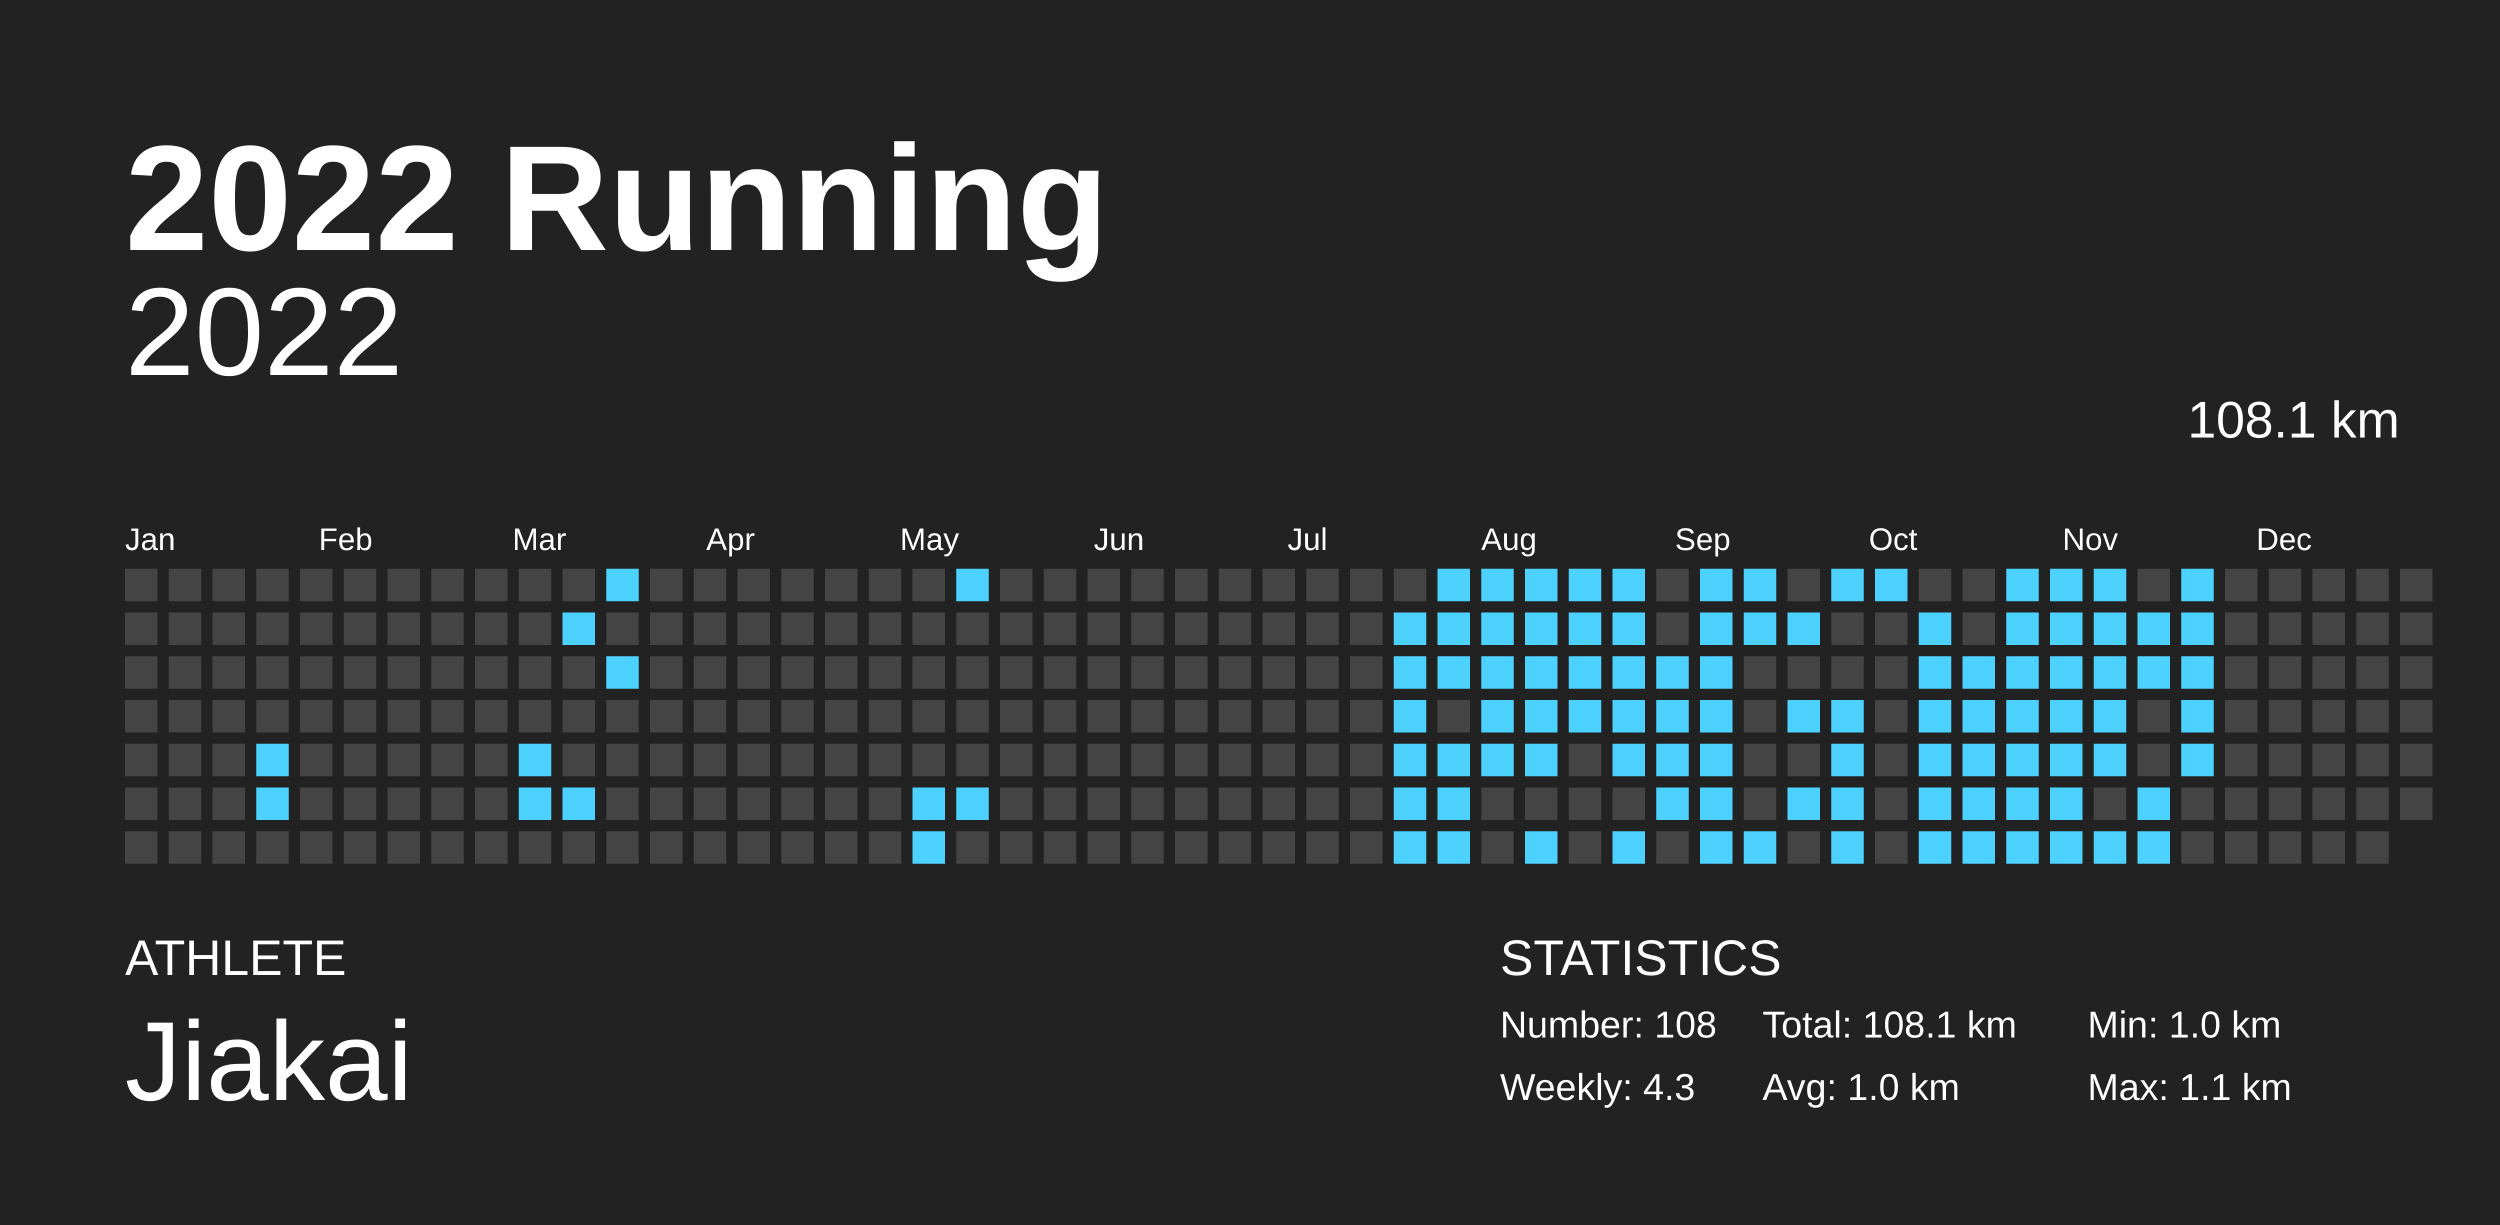
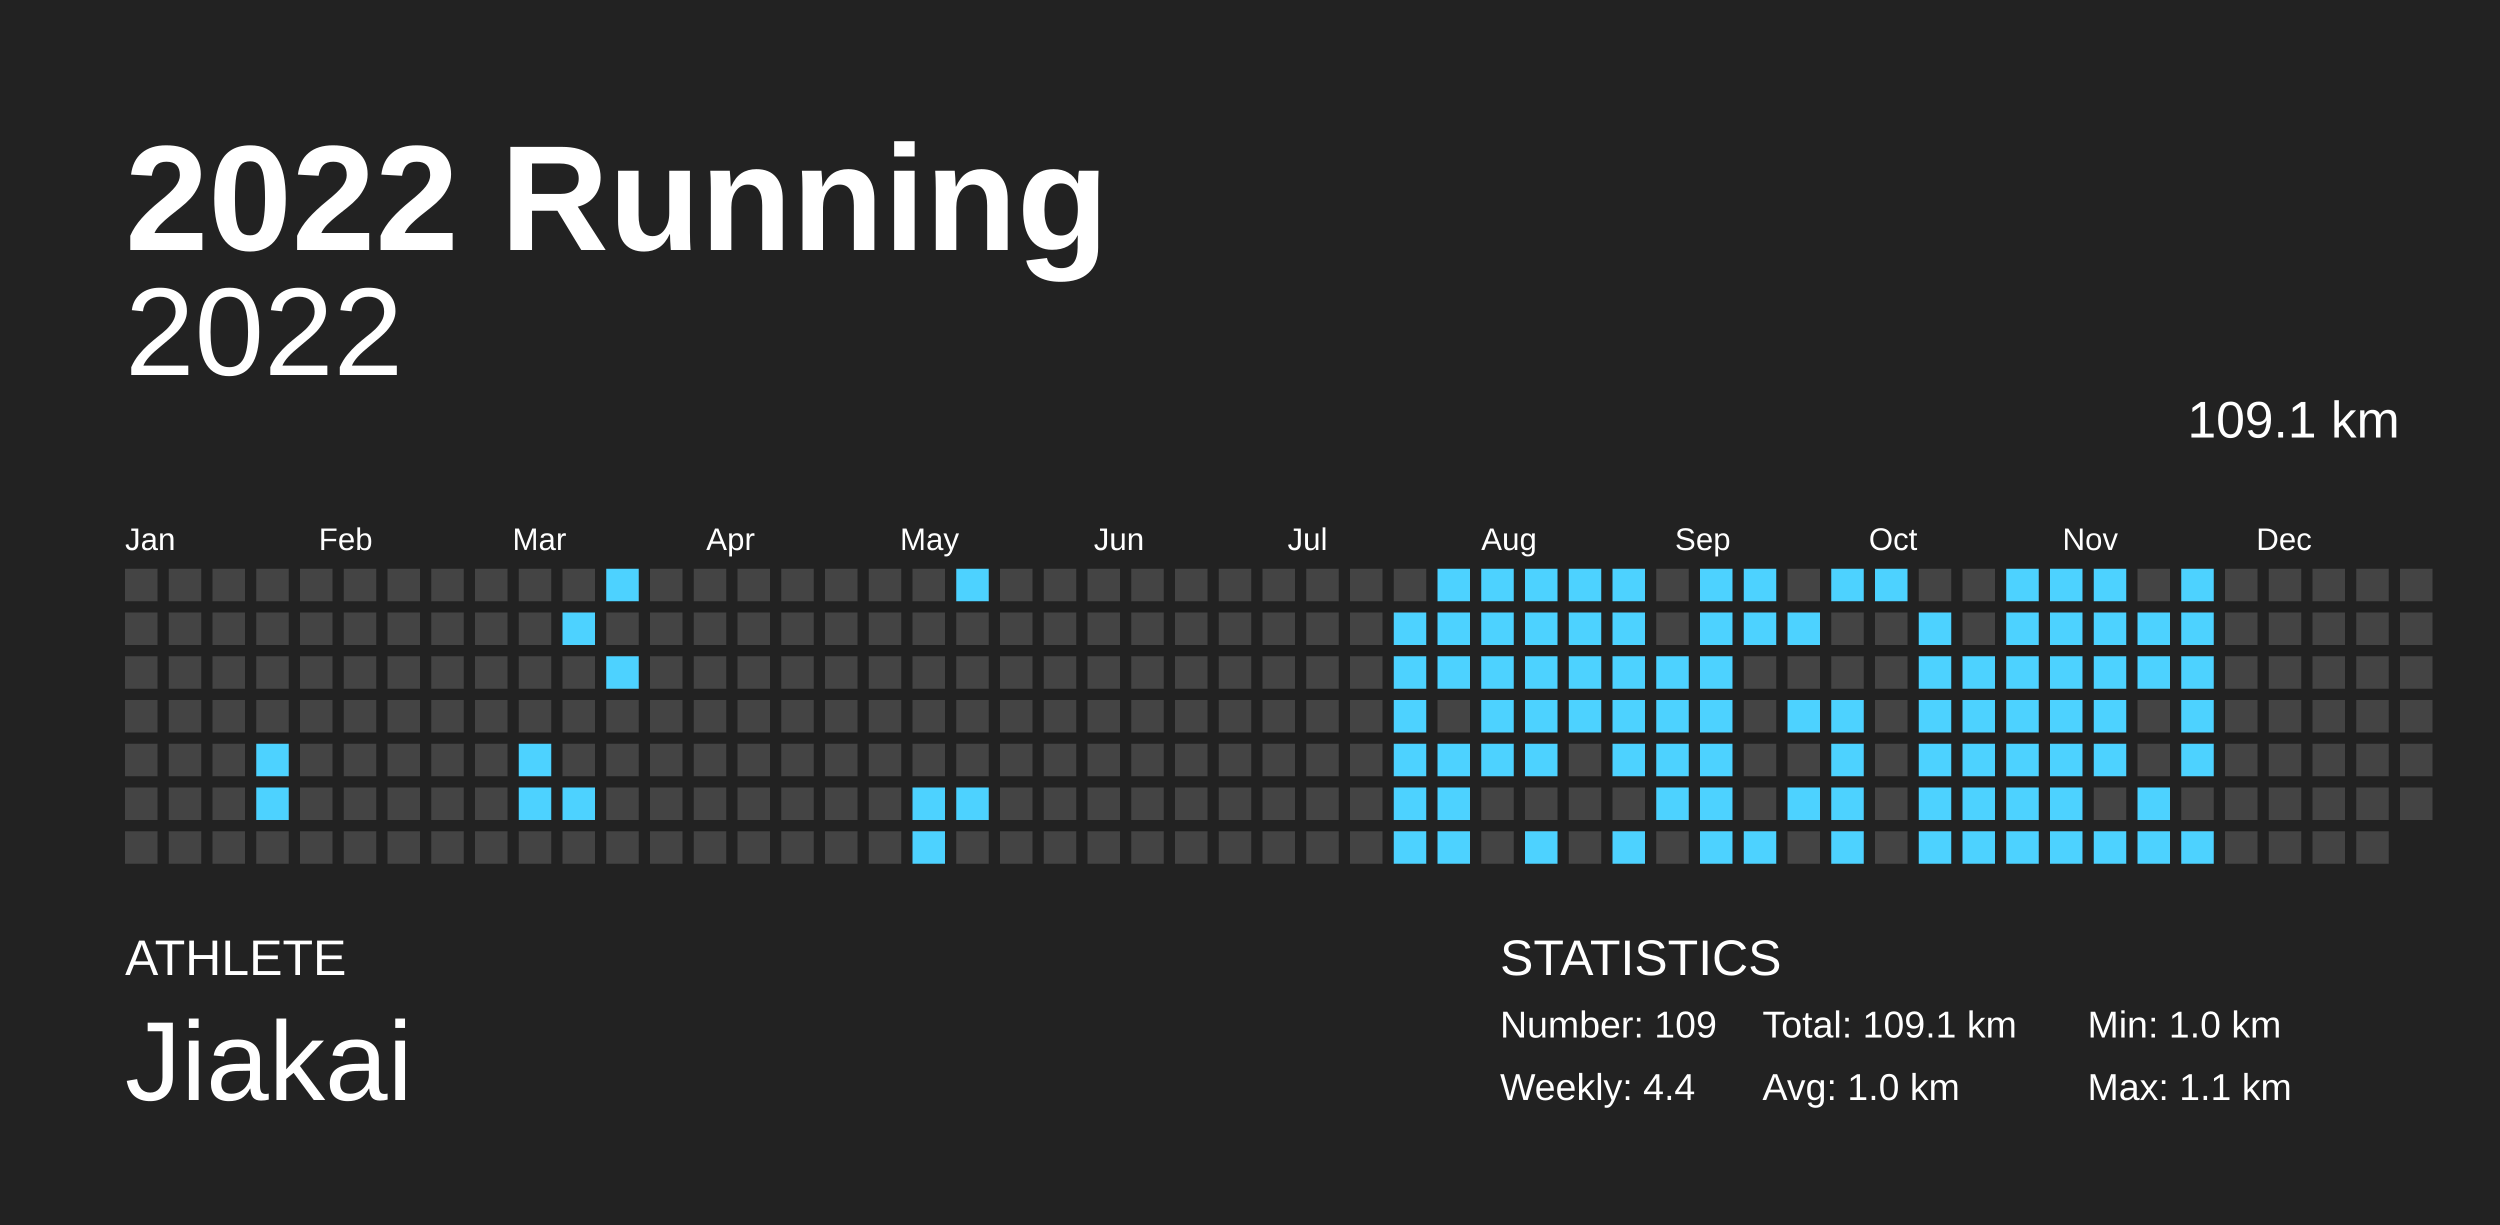
<svg xmlns="http://www.w3.org/2000/svg" baseProfile="full" height="98mm" version="1.1" viewBox="0,0,200,98" width="200mm">
  <defs />
  <rect fill="#222222" height="98" width="200" x="0" y="0" />
  <text fill="#FFFFFF" style="font-size:12px; font-family:Arial; font-weight:bold;" x="10" y="20">2022 Running</text>
  <text fill="#FFFFFF" style="font-size:4px; font-family:Arial" x="10" y="78">ATHLETE</text>
  <text fill="#FFFFFF" style="font-size:9px; font-family:Arial" x="10" y="88">Jiakai</text>
  <text fill="#FFFFFF" style="font-size:4px; font-family:Arial" x="120" y="78">STATISTICS</text>
-   <text fill="#FFFFFF" style="font-size:3px; font-family:Arial" x="120" y="83">Number: 108</text>
-   <text fill="#FFFFFF" style="font-size:3px; font-family:Arial" x="120" y="88">Weekly: 4.3</text>
-   <text fill="#FFFFFF" style="font-size:3px; font-family:Arial" x="141" y="83">Total: 108.1 km</text>
+   <text fill="#FFFFFF" style="font-size:3px; font-family:Arial" x="120" y="83">Number: 109</text>
+   <text fill="#FFFFFF" style="font-size:3px; font-family:Arial" x="120" y="88">Weekly: 4.4</text>
+   <text fill="#FFFFFF" style="font-size:3px; font-family:Arial" x="141" y="83">Total: 109.1 km</text>
  <text fill="#FFFFFF" style="font-size:3px; font-family:Arial" x="141" y="88">Avg: 1.0 km</text>
  <text fill="#FFFFFF" style="font-size:3px; font-family:Arial" x="167" y="83">Min: 1.0 km</text>
  <text fill="#FFFFFF" style="font-size:3px; font-family:Arial" x="167" y="88">Max: 1.1 km</text>
  <text alignment-baseline="hanging" fill="#FFFFFF" style="font-size:10.0px; font-family:Arial;" x="10" y="30">2022</text>
-   <text alignment-baseline="hanging" fill="#FFFFFF" style="font-size:4.125px; font-family:Arial;" x="175" y="35">108.1 km</text>
+   <text alignment-baseline="hanging" fill="#FFFFFF" style="font-size:4.125px; font-family:Arial;" x="175" y="35">109.1 km</text>
  <text fill="#FFFFFF" style="font-size:2.5px; font-family:Arial" x="10.0" y="44">Jan</text>
  <text fill="#FFFFFF" style="font-size:2.5px; font-family:Arial" x="25.5" y="44">Feb</text>
  <text fill="#FFFFFF" style="font-size:2.5px; font-family:Arial" x="41.0" y="44">Mar</text>
  <text fill="#FFFFFF" style="font-size:2.5px; font-family:Arial" x="56.5" y="44">Apr</text>
  <text fill="#FFFFFF" style="font-size:2.5px; font-family:Arial" x="72.0" y="44">May</text>
  <text fill="#FFFFFF" style="font-size:2.5px; font-family:Arial" x="87.5" y="44">Jun</text>
  <text fill="#FFFFFF" style="font-size:2.5px; font-family:Arial" x="103.0" y="44">Jul</text>
  <text fill="#FFFFFF" style="font-size:2.5px; font-family:Arial" x="118.5" y="44">Aug</text>
  <text fill="#FFFFFF" style="font-size:2.5px; font-family:Arial" x="134.0" y="44">Sep</text>
  <text fill="#FFFFFF" style="font-size:2.5px; font-family:Arial" x="149.5" y="44">Oct</text>
  <text fill="#FFFFFF" style="font-size:2.5px; font-family:Arial" x="165.0" y="44">Nov</text>
  <text fill="#FFFFFF" style="font-size:2.5px; font-family:Arial" x="180.5" y="44">Dec</text>
  <rect fill="#444444" height="2.6" width="2.6" x="10.0" y="45.5" />
  <rect fill="#444444" height="2.6" width="2.6" x="10.0" y="49.0" />
  <rect fill="#444444" height="2.6" width="2.6" x="10.0" y="52.5" />
  <rect fill="#444444" height="2.6" width="2.6" x="10.0" y="56.0" />
  <rect fill="#444444" height="2.6" width="2.6" x="10.0" y="59.5" />
  <rect fill="#444444" height="2.6" width="2.6" x="10.0" y="63.0" />
  <rect fill="#444444" height="2.6" width="2.6" x="10.0" y="66.5" />
  <rect fill="#444444" height="2.6" width="2.6" x="13.5" y="45.5" />
  <rect fill="#444444" height="2.6" width="2.6" x="13.5" y="49.0" />
  <rect fill="#444444" height="2.6" width="2.6" x="13.5" y="52.5" />
  <rect fill="#444444" height="2.6" width="2.6" x="13.5" y="56.0" />
  <rect fill="#444444" height="2.6" width="2.6" x="13.5" y="59.5" />
  <rect fill="#444444" height="2.6" width="2.6" x="13.5" y="63.0" />
  <rect fill="#444444" height="2.6" width="2.6" x="13.5" y="66.5" />
  <rect fill="#444444" height="2.6" width="2.6" x="17.0" y="45.5" />
  <rect fill="#444444" height="2.6" width="2.6" x="17.0" y="49.0" />
  <rect fill="#444444" height="2.6" width="2.6" x="17.0" y="52.5" />
  <rect fill="#444444" height="2.6" width="2.6" x="17.0" y="56.0" />
  <rect fill="#444444" height="2.6" width="2.6" x="17.0" y="59.5" />
  <rect fill="#444444" height="2.6" width="2.6" x="17.0" y="63.0" />
  <rect fill="#444444" height="2.6" width="2.6" x="17.0" y="66.5" />
  <rect fill="#444444" height="2.6" width="2.6" x="20.5" y="45.5" />
  <rect fill="#444444" height="2.6" width="2.6" x="20.5" y="49.0" />
  <rect fill="#444444" height="2.6" width="2.6" x="20.5" y="52.5" />
  <rect fill="#444444" height="2.6" width="2.6" x="20.5" y="56.0" />
  <rect fill="#4dd2ff" height="2.6" width="2.6" x="20.5" y="59.5" />
  <rect fill="#4dd2ff" height="2.6" width="2.6" x="20.5" y="63.0" />
  <rect fill="#444444" height="2.6" width="2.6" x="20.5" y="66.5" />
  <rect fill="#444444" height="2.6" width="2.6" x="24.0" y="45.5" />
  <rect fill="#444444" height="2.6" width="2.6" x="24.0" y="49.0" />
  <rect fill="#444444" height="2.6" width="2.6" x="24.0" y="52.5" />
  <rect fill="#444444" height="2.6" width="2.6" x="24.0" y="56.0" />
  <rect fill="#444444" height="2.6" width="2.6" x="24.0" y="59.5" />
  <rect fill="#444444" height="2.6" width="2.6" x="24.0" y="63.0" />
  <rect fill="#444444" height="2.6" width="2.6" x="24.0" y="66.5" />
  <rect fill="#444444" height="2.6" width="2.6" x="27.5" y="45.5" />
  <rect fill="#444444" height="2.6" width="2.6" x="27.5" y="49.0" />
  <rect fill="#444444" height="2.6" width="2.6" x="27.5" y="52.5" />
  <rect fill="#444444" height="2.6" width="2.6" x="27.5" y="56.0" />
  <rect fill="#444444" height="2.6" width="2.6" x="27.5" y="59.5" />
  <rect fill="#444444" height="2.6" width="2.6" x="27.5" y="63.0" />
  <rect fill="#444444" height="2.6" width="2.6" x="27.5" y="66.5" />
  <rect fill="#444444" height="2.6" width="2.6" x="31.0" y="45.5" />
  <rect fill="#444444" height="2.6" width="2.6" x="31.0" y="49.0" />
  <rect fill="#444444" height="2.6" width="2.6" x="31.0" y="52.5" />
  <rect fill="#444444" height="2.6" width="2.6" x="31.0" y="56.0" />
  <rect fill="#444444" height="2.6" width="2.6" x="31.0" y="59.5" />
  <rect fill="#444444" height="2.6" width="2.6" x="31.0" y="63.0" />
  <rect fill="#444444" height="2.6" width="2.6" x="31.0" y="66.5" />
  <rect fill="#444444" height="2.6" width="2.6" x="34.5" y="45.5" />
  <rect fill="#444444" height="2.6" width="2.6" x="34.5" y="49.0" />
  <rect fill="#444444" height="2.6" width="2.6" x="34.5" y="52.5" />
  <rect fill="#444444" height="2.6" width="2.6" x="34.5" y="56.0" />
  <rect fill="#444444" height="2.6" width="2.6" x="34.5" y="59.5" />
  <rect fill="#444444" height="2.6" width="2.6" x="34.5" y="63.0" />
  <rect fill="#444444" height="2.6" width="2.6" x="34.5" y="66.5" />
  <rect fill="#444444" height="2.6" width="2.6" x="38.0" y="45.5" />
  <rect fill="#444444" height="2.6" width="2.6" x="38.0" y="49.0" />
  <rect fill="#444444" height="2.6" width="2.6" x="38.0" y="52.5" />
  <rect fill="#444444" height="2.6" width="2.6" x="38.0" y="56.0" />
  <rect fill="#444444" height="2.6" width="2.6" x="38.0" y="59.5" />
  <rect fill="#444444" height="2.6" width="2.6" x="38.0" y="63.0" />
  <rect fill="#444444" height="2.6" width="2.6" x="38.0" y="66.5" />
  <rect fill="#444444" height="2.6" width="2.6" x="41.5" y="45.5" />
  <rect fill="#444444" height="2.6" width="2.6" x="41.5" y="49.0" />
  <rect fill="#444444" height="2.6" width="2.6" x="41.5" y="52.5" />
  <rect fill="#444444" height="2.6" width="2.6" x="41.5" y="56.0" />
  <rect fill="#4dd2ff" height="2.6" width="2.6" x="41.5" y="59.5" />
  <rect fill="#4dd2ff" height="2.6" width="2.6" x="41.5" y="63.0" />
  <rect fill="#444444" height="2.6" width="2.6" x="41.5" y="66.5" />
  <rect fill="#444444" height="2.6" width="2.6" x="45.0" y="45.5" />
  <rect fill="#4dd2ff" height="2.6" width="2.6" x="45.0" y="49.0" />
  <rect fill="#444444" height="2.6" width="2.6" x="45.0" y="52.5" />
  <rect fill="#444444" height="2.6" width="2.6" x="45.0" y="56.0" />
  <rect fill="#444444" height="2.6" width="2.6" x="45.0" y="59.5" />
  <rect fill="#4dd2ff" height="2.6" width="2.6" x="45.0" y="63.0" />
  <rect fill="#444444" height="2.6" width="2.6" x="45.0" y="66.5" />
  <rect fill="#4dd2ff" height="2.6" width="2.6" x="48.5" y="45.5" />
  <rect fill="#444444" height="2.6" width="2.6" x="48.5" y="49.0" />
  <rect fill="#4dd2ff" height="2.6" width="2.6" x="48.5" y="52.5" />
  <rect fill="#444444" height="2.6" width="2.6" x="48.5" y="56.0" />
  <rect fill="#444444" height="2.6" width="2.6" x="48.5" y="59.5" />
  <rect fill="#444444" height="2.6" width="2.6" x="48.5" y="63.0" />
  <rect fill="#444444" height="2.6" width="2.6" x="48.5" y="66.5" />
  <rect fill="#444444" height="2.6" width="2.6" x="52.0" y="45.5" />
  <rect fill="#444444" height="2.6" width="2.6" x="52.0" y="49.0" />
  <rect fill="#444444" height="2.6" width="2.6" x="52.0" y="52.5" />
  <rect fill="#444444" height="2.6" width="2.6" x="52.0" y="56.0" />
  <rect fill="#444444" height="2.6" width="2.6" x="52.0" y="59.5" />
  <rect fill="#444444" height="2.6" width="2.6" x="52.0" y="63.0" />
  <rect fill="#444444" height="2.6" width="2.6" x="52.0" y="66.5" />
  <rect fill="#444444" height="2.6" width="2.6" x="55.5" y="45.5" />
  <rect fill="#444444" height="2.6" width="2.6" x="55.5" y="49.0" />
  <rect fill="#444444" height="2.6" width="2.6" x="55.5" y="52.5" />
  <rect fill="#444444" height="2.6" width="2.6" x="55.5" y="56.0" />
  <rect fill="#444444" height="2.6" width="2.6" x="55.5" y="59.5" />
  <rect fill="#444444" height="2.6" width="2.6" x="55.5" y="63.0" />
  <rect fill="#444444" height="2.6" width="2.6" x="55.5" y="66.5" />
  <rect fill="#444444" height="2.6" width="2.6" x="59.0" y="45.5" />
  <rect fill="#444444" height="2.6" width="2.6" x="59.0" y="49.0" />
  <rect fill="#444444" height="2.6" width="2.6" x="59.0" y="52.5" />
  <rect fill="#444444" height="2.6" width="2.6" x="59.0" y="56.0" />
  <rect fill="#444444" height="2.6" width="2.6" x="59.0" y="59.5" />
  <rect fill="#444444" height="2.6" width="2.6" x="59.0" y="63.0" />
  <rect fill="#444444" height="2.6" width="2.6" x="59.0" y="66.5" />
  <rect fill="#444444" height="2.6" width="2.6" x="62.5" y="45.5" />
  <rect fill="#444444" height="2.6" width="2.6" x="62.5" y="49.0" />
  <rect fill="#444444" height="2.6" width="2.6" x="62.5" y="52.5" />
  <rect fill="#444444" height="2.6" width="2.6" x="62.5" y="56.0" />
  <rect fill="#444444" height="2.6" width="2.6" x="62.5" y="59.5" />
  <rect fill="#444444" height="2.6" width="2.6" x="62.5" y="63.0" />
  <rect fill="#444444" height="2.6" width="2.6" x="62.5" y="66.5" />
  <rect fill="#444444" height="2.6" width="2.6" x="66.0" y="45.5" />
  <rect fill="#444444" height="2.6" width="2.6" x="66.0" y="49.0" />
  <rect fill="#444444" height="2.6" width="2.6" x="66.0" y="52.5" />
  <rect fill="#444444" height="2.6" width="2.6" x="66.0" y="56.0" />
  <rect fill="#444444" height="2.6" width="2.6" x="66.0" y="59.5" />
  <rect fill="#444444" height="2.6" width="2.6" x="66.0" y="63.0" />
  <rect fill="#444444" height="2.6" width="2.6" x="66.0" y="66.5" />
  <rect fill="#444444" height="2.6" width="2.6" x="69.5" y="45.5" />
  <rect fill="#444444" height="2.6" width="2.6" x="69.5" y="49.0" />
  <rect fill="#444444" height="2.6" width="2.6" x="69.5" y="52.5" />
  <rect fill="#444444" height="2.6" width="2.6" x="69.5" y="56.0" />
  <rect fill="#444444" height="2.6" width="2.6" x="69.5" y="59.5" />
  <rect fill="#444444" height="2.6" width="2.6" x="69.5" y="63.0" />
  <rect fill="#444444" height="2.6" width="2.6" x="69.5" y="66.5" />
  <rect fill="#444444" height="2.6" width="2.6" x="73.0" y="45.5" />
  <rect fill="#444444" height="2.6" width="2.6" x="73.0" y="49.0" />
  <rect fill="#444444" height="2.6" width="2.6" x="73.0" y="52.5" />
  <rect fill="#444444" height="2.6" width="2.6" x="73.0" y="56.0" />
  <rect fill="#444444" height="2.6" width="2.6" x="73.0" y="59.5" />
  <rect fill="#4dd2ff" height="2.6" width="2.6" x="73.0" y="63.0" />
  <rect fill="#4dd2ff" height="2.6" width="2.6" x="73.0" y="66.5" />
  <rect fill="#4dd2ff" height="2.6" width="2.6" x="76.5" y="45.5" />
  <rect fill="#444444" height="2.6" width="2.6" x="76.5" y="49.0" />
  <rect fill="#444444" height="2.6" width="2.6" x="76.5" y="52.5" />
  <rect fill="#444444" height="2.6" width="2.6" x="76.5" y="56.0" />
  <rect fill="#444444" height="2.6" width="2.6" x="76.5" y="59.5" />
  <rect fill="#4dd2ff" height="2.6" width="2.6" x="76.5" y="63.0" />
  <rect fill="#444444" height="2.6" width="2.6" x="76.5" y="66.5" />
  <rect fill="#444444" height="2.6" width="2.6" x="80.0" y="45.5" />
  <rect fill="#444444" height="2.6" width="2.6" x="80.0" y="49.0" />
  <rect fill="#444444" height="2.6" width="2.6" x="80.0" y="52.5" />
  <rect fill="#444444" height="2.6" width="2.6" x="80.0" y="56.0" />
  <rect fill="#444444" height="2.6" width="2.6" x="80.0" y="59.5" />
  <rect fill="#444444" height="2.6" width="2.6" x="80.0" y="63.0" />
  <rect fill="#444444" height="2.6" width="2.6" x="80.0" y="66.5" />
  <rect fill="#444444" height="2.6" width="2.6" x="83.5" y="45.5" />
  <rect fill="#444444" height="2.6" width="2.6" x="83.5" y="49.0" />
  <rect fill="#444444" height="2.6" width="2.6" x="83.5" y="52.5" />
  <rect fill="#444444" height="2.6" width="2.6" x="83.5" y="56.0" />
  <rect fill="#444444" height="2.6" width="2.6" x="83.5" y="59.5" />
  <rect fill="#444444" height="2.6" width="2.6" x="83.5" y="63.0" />
  <rect fill="#444444" height="2.6" width="2.6" x="83.5" y="66.5" />
  <rect fill="#444444" height="2.6" width="2.6" x="87.0" y="45.5" />
  <rect fill="#444444" height="2.6" width="2.6" x="87.0" y="49.0" />
  <rect fill="#444444" height="2.6" width="2.6" x="87.0" y="52.5" />
  <rect fill="#444444" height="2.6" width="2.6" x="87.0" y="56.0" />
  <rect fill="#444444" height="2.6" width="2.6" x="87.0" y="59.5" />
  <rect fill="#444444" height="2.6" width="2.6" x="87.0" y="63.0" />
  <rect fill="#444444" height="2.6" width="2.6" x="87.0" y="66.5" />
  <rect fill="#444444" height="2.6" width="2.6" x="90.5" y="45.5" />
  <rect fill="#444444" height="2.6" width="2.6" x="90.5" y="49.0" />
  <rect fill="#444444" height="2.6" width="2.6" x="90.5" y="52.5" />
  <rect fill="#444444" height="2.6" width="2.6" x="90.5" y="56.0" />
  <rect fill="#444444" height="2.6" width="2.6" x="90.5" y="59.5" />
  <rect fill="#444444" height="2.6" width="2.6" x="90.5" y="63.0" />
  <rect fill="#444444" height="2.6" width="2.6" x="90.5" y="66.5" />
  <rect fill="#444444" height="2.6" width="2.6" x="94.0" y="45.5" />
  <rect fill="#444444" height="2.6" width="2.6" x="94.0" y="49.0" />
  <rect fill="#444444" height="2.6" width="2.6" x="94.0" y="52.5" />
  <rect fill="#444444" height="2.6" width="2.6" x="94.0" y="56.0" />
  <rect fill="#444444" height="2.6" width="2.6" x="94.0" y="59.5" />
  <rect fill="#444444" height="2.6" width="2.6" x="94.0" y="63.0" />
  <rect fill="#444444" height="2.6" width="2.6" x="94.0" y="66.5" />
  <rect fill="#444444" height="2.6" width="2.6" x="97.5" y="45.5" />
  <rect fill="#444444" height="2.6" width="2.6" x="97.5" y="49.0" />
  <rect fill="#444444" height="2.6" width="2.6" x="97.5" y="52.5" />
  <rect fill="#444444" height="2.6" width="2.6" x="97.5" y="56.0" />
  <rect fill="#444444" height="2.6" width="2.6" x="97.5" y="59.5" />
  <rect fill="#444444" height="2.6" width="2.6" x="97.5" y="63.0" />
  <rect fill="#444444" height="2.6" width="2.6" x="97.5" y="66.5" />
  <rect fill="#444444" height="2.6" width="2.6" x="101.0" y="45.5" />
  <rect fill="#444444" height="2.6" width="2.6" x="101.0" y="49.0" />
  <rect fill="#444444" height="2.6" width="2.6" x="101.0" y="52.5" />
  <rect fill="#444444" height="2.6" width="2.6" x="101.0" y="56.0" />
  <rect fill="#444444" height="2.6" width="2.6" x="101.0" y="59.5" />
  <rect fill="#444444" height="2.6" width="2.6" x="101.0" y="63.0" />
  <rect fill="#444444" height="2.6" width="2.6" x="101.0" y="66.5" />
  <rect fill="#444444" height="2.6" width="2.6" x="104.5" y="45.5" />
  <rect fill="#444444" height="2.6" width="2.6" x="104.5" y="49.0" />
  <rect fill="#444444" height="2.6" width="2.6" x="104.5" y="52.5" />
  <rect fill="#444444" height="2.6" width="2.6" x="104.5" y="56.0" />
  <rect fill="#444444" height="2.6" width="2.6" x="104.5" y="59.5" />
  <rect fill="#444444" height="2.6" width="2.6" x="104.5" y="63.0" />
  <rect fill="#444444" height="2.6" width="2.6" x="104.5" y="66.5" />
  <rect fill="#444444" height="2.6" width="2.6" x="108.0" y="45.5" />
  <rect fill="#444444" height="2.6" width="2.6" x="108.0" y="49.0" />
  <rect fill="#444444" height="2.6" width="2.6" x="108.0" y="52.5" />
  <rect fill="#444444" height="2.6" width="2.6" x="108.0" y="56.0" />
  <rect fill="#444444" height="2.6" width="2.6" x="108.0" y="59.5" />
  <rect fill="#444444" height="2.6" width="2.6" x="108.0" y="63.0" />
  <rect fill="#444444" height="2.6" width="2.6" x="108.0" y="66.5" />
  <rect fill="#444444" height="2.6" width="2.6" x="111.5" y="45.5" />
  <rect fill="#4dd2ff" height="2.6" width="2.6" x="111.5" y="49.0" />
  <rect fill="#4dd2ff" height="2.6" width="2.6" x="111.5" y="52.5" />
  <rect fill="#4dd2ff" height="2.6" width="2.6" x="111.5" y="56.0" />
  <rect fill="#4dd2ff" height="2.6" width="2.6" x="111.5" y="59.5" />
  <rect fill="#4dd2ff" height="2.6" width="2.6" x="111.5" y="63.0" />
  <rect fill="#4dd2ff" height="2.6" width="2.6" x="111.5" y="66.5" />
  <rect fill="#4dd2ff" height="2.6" width="2.6" x="115.0" y="45.5" />
  <rect fill="#4dd2ff" height="2.6" width="2.6" x="115.0" y="49.0" />
  <rect fill="#4dd2ff" height="2.6" width="2.6" x="115.0" y="52.5" />
  <rect fill="#444444" height="2.6" width="2.6" x="115.0" y="56.0" />
  <rect fill="#4dd2ff" height="2.6" width="2.6" x="115.0" y="59.5" />
  <rect fill="#4dd2ff" height="2.6" width="2.6" x="115.0" y="63.0" />
  <rect fill="#4dd2ff" height="2.6" width="2.6" x="115.0" y="66.5" />
  <rect fill="#4dd2ff" height="2.6" width="2.6" x="118.5" y="45.5" />
  <rect fill="#4dd2ff" height="2.6" width="2.6" x="118.5" y="49.0" />
  <rect fill="#4dd2ff" height="2.6" width="2.6" x="118.5" y="52.5" />
  <rect fill="#4dd2ff" height="2.6" width="2.6" x="118.5" y="56.0" />
  <rect fill="#4dd2ff" height="2.6" width="2.6" x="118.5" y="59.5" />
  <rect fill="#444444" height="2.6" width="2.6" x="118.5" y="63.0" />
  <rect fill="#444444" height="2.6" width="2.6" x="118.5" y="66.5" />
  <rect fill="#4dd2ff" height="2.6" width="2.6" x="122.0" y="45.5" />
  <rect fill="#4dd2ff" height="2.6" width="2.6" x="122.0" y="49.0" />
  <rect fill="#4dd2ff" height="2.6" width="2.6" x="122.0" y="52.5" />
  <rect fill="#4dd2ff" height="2.6" width="2.6" x="122.0" y="56.0" />
  <rect fill="#4dd2ff" height="2.6" width="2.6" x="122.0" y="59.5" />
  <rect fill="#444444" height="2.6" width="2.6" x="122.0" y="63.0" />
  <rect fill="#4dd2ff" height="2.6" width="2.6" x="122.0" y="66.5" />
  <rect fill="#4dd2ff" height="2.6" width="2.6" x="125.5" y="45.5" />
  <rect fill="#4dd2ff" height="2.6" width="2.6" x="125.5" y="49.0" />
  <rect fill="#4dd2ff" height="2.6" width="2.6" x="125.5" y="52.5" />
  <rect fill="#4dd2ff" height="2.6" width="2.6" x="125.5" y="56.0" />
  <rect fill="#444444" height="2.6" width="2.6" x="125.5" y="59.5" />
  <rect fill="#444444" height="2.6" width="2.6" x="125.5" y="63.0" />
  <rect fill="#444444" height="2.6" width="2.6" x="125.5" y="66.5" />
  <rect fill="#4dd2ff" height="2.6" width="2.6" x="129.0" y="45.5" />
  <rect fill="#4dd2ff" height="2.6" width="2.6" x="129.0" y="49.0" />
  <rect fill="#4dd2ff" height="2.6" width="2.6" x="129.0" y="52.5" />
  <rect fill="#4dd2ff" height="2.6" width="2.6" x="129.0" y="56.0" />
  <rect fill="#4dd2ff" height="2.6" width="2.6" x="129.0" y="59.5" />
  <rect fill="#444444" height="2.6" width="2.6" x="129.0" y="63.0" />
  <rect fill="#4dd2ff" height="2.6" width="2.6" x="129.0" y="66.5" />
  <rect fill="#444444" height="2.6" width="2.6" x="132.5" y="45.5" />
  <rect fill="#444444" height="2.6" width="2.6" x="132.5" y="49.0" />
  <rect fill="#4dd2ff" height="2.6" width="2.6" x="132.5" y="52.5" />
  <rect fill="#4dd2ff" height="2.6" width="2.6" x="132.5" y="56.0" />
  <rect fill="#4dd2ff" height="2.6" width="2.6" x="132.5" y="59.5" />
  <rect fill="#4dd2ff" height="2.6" width="2.6" x="132.5" y="63.0" />
  <rect fill="#444444" height="2.6" width="2.6" x="132.5" y="66.5" />
  <rect fill="#4dd2ff" height="2.6" width="2.6" x="136.0" y="45.5" />
  <rect fill="#4dd2ff" height="2.6" width="2.6" x="136.0" y="49.0" />
  <rect fill="#4dd2ff" height="2.6" width="2.6" x="136.0" y="52.5" />
  <rect fill="#4dd2ff" height="2.6" width="2.6" x="136.0" y="56.0" />
  <rect fill="#4dd2ff" height="2.6" width="2.6" x="136.0" y="59.5" />
  <rect fill="#4dd2ff" height="2.6" width="2.6" x="136.0" y="63.0" />
  <rect fill="#4dd2ff" height="2.6" width="2.6" x="136.0" y="66.5" />
  <rect fill="#4dd2ff" height="2.6" width="2.6" x="139.5" y="45.5" />
  <rect fill="#4dd2ff" height="2.6" width="2.6" x="139.5" y="49.0" />
  <rect fill="#444444" height="2.6" width="2.6" x="139.5" y="52.5" />
  <rect fill="#444444" height="2.6" width="2.6" x="139.5" y="56.0" />
  <rect fill="#444444" height="2.6" width="2.6" x="139.5" y="59.5" />
  <rect fill="#444444" height="2.6" width="2.6" x="139.5" y="63.0" />
  <rect fill="#4dd2ff" height="2.6" width="2.6" x="139.5" y="66.5" />
  <rect fill="#444444" height="2.6" width="2.6" x="143.0" y="45.5" />
  <rect fill="#4dd2ff" height="2.6" width="2.6" x="143.0" y="49.0" />
  <rect fill="#444444" height="2.6" width="2.6" x="143.0" y="52.5" />
  <rect fill="#4dd2ff" height="2.6" width="2.6" x="143.0" y="56.0" />
  <rect fill="#444444" height="2.6" width="2.6" x="143.0" y="59.5" />
  <rect fill="#4dd2ff" height="2.6" width="2.6" x="143.0" y="63.0" />
  <rect fill="#444444" height="2.6" width="2.6" x="143.0" y="66.5" />
  <rect fill="#4dd2ff" height="2.6" width="2.6" x="146.5" y="45.5" />
  <rect fill="#444444" height="2.6" width="2.6" x="146.5" y="49.0" />
  <rect fill="#444444" height="2.6" width="2.6" x="146.5" y="52.5" />
  <rect fill="#4dd2ff" height="2.6" width="2.6" x="146.5" y="56.0" />
  <rect fill="#4dd2ff" height="2.6" width="2.6" x="146.5" y="59.5" />
  <rect fill="#4dd2ff" height="2.6" width="2.6" x="146.5" y="63.0" />
  <rect fill="#4dd2ff" height="2.6" width="2.6" x="146.5" y="66.5" />
  <rect fill="#4dd2ff" height="2.6" width="2.6" x="150.0" y="45.5" />
  <rect fill="#444444" height="2.6" width="2.6" x="150.0" y="49.0" />
  <rect fill="#444444" height="2.6" width="2.6" x="150.0" y="52.5" />
  <rect fill="#444444" height="2.6" width="2.6" x="150.0" y="56.0" />
  <rect fill="#444444" height="2.6" width="2.6" x="150.0" y="59.5" />
  <rect fill="#444444" height="2.6" width="2.6" x="150.0" y="63.0" />
  <rect fill="#444444" height="2.6" width="2.6" x="150.0" y="66.5" />
  <rect fill="#444444" height="2.6" width="2.6" x="153.5" y="45.5" />
  <rect fill="#4dd2ff" height="2.6" width="2.6" x="153.5" y="49.0" />
  <rect fill="#4dd2ff" height="2.6" width="2.6" x="153.5" y="52.5" />
  <rect fill="#4dd2ff" height="2.6" width="2.6" x="153.5" y="56.0" />
  <rect fill="#4dd2ff" height="2.6" width="2.6" x="153.5" y="59.5" />
  <rect fill="#4dd2ff" height="2.6" width="2.6" x="153.5" y="63.0" />
  <rect fill="#4dd2ff" height="2.6" width="2.6" x="153.5" y="66.5" />
  <rect fill="#444444" height="2.6" width="2.6" x="157.0" y="45.5" />
  <rect fill="#444444" height="2.6" width="2.6" x="157.0" y="49.0" />
  <rect fill="#4dd2ff" height="2.6" width="2.6" x="157.0" y="52.5" />
  <rect fill="#4dd2ff" height="2.6" width="2.6" x="157.0" y="56.0" />
  <rect fill="#4dd2ff" height="2.6" width="2.6" x="157.0" y="59.5" />
  <rect fill="#4dd2ff" height="2.6" width="2.6" x="157.0" y="63.0" />
  <rect fill="#4dd2ff" height="2.6" width="2.6" x="157.0" y="66.5" />
  <rect fill="#4dd2ff" height="2.6" width="2.6" x="160.5" y="45.5" />
  <rect fill="#4dd2ff" height="2.6" width="2.6" x="160.5" y="49.0" />
  <rect fill="#4dd2ff" height="2.6" width="2.6" x="160.5" y="52.5" />
  <rect fill="#4dd2ff" height="2.6" width="2.6" x="160.5" y="56.0" />
  <rect fill="#4dd2ff" height="2.6" width="2.6" x="160.5" y="59.5" />
  <rect fill="#4dd2ff" height="2.6" width="2.6" x="160.5" y="63.0" />
  <rect fill="#4dd2ff" height="2.6" width="2.6" x="160.5" y="66.5" />
  <rect fill="#4dd2ff" height="2.6" width="2.6" x="164.0" y="45.5" />
  <rect fill="#4dd2ff" height="2.6" width="2.6" x="164.0" y="49.0" />
  <rect fill="#4dd2ff" height="2.6" width="2.6" x="164.0" y="52.5" />
  <rect fill="#4dd2ff" height="2.6" width="2.6" x="164.0" y="56.0" />
  <rect fill="#4dd2ff" height="2.6" width="2.6" x="164.0" y="59.5" />
  <rect fill="#4dd2ff" height="2.6" width="2.6" x="164.0" y="63.0" />
  <rect fill="#4dd2ff" height="2.6" width="2.6" x="164.0" y="66.5" />
  <rect fill="#4dd2ff" height="2.6" width="2.6" x="167.5" y="45.5" />
  <rect fill="#4dd2ff" height="2.6" width="2.6" x="167.5" y="49.0" />
  <rect fill="#4dd2ff" height="2.6" width="2.6" x="167.5" y="52.5" />
  <rect fill="#4dd2ff" height="2.6" width="2.6" x="167.5" y="56.0" />
  <rect fill="#4dd2ff" height="2.6" width="2.6" x="167.5" y="59.5" />
  <rect fill="#444444" height="2.6" width="2.6" x="167.5" y="63.0" />
  <rect fill="#4dd2ff" height="2.6" width="2.6" x="167.5" y="66.5" />
  <rect fill="#444444" height="2.6" width="2.6" x="171.0" y="45.5" />
  <rect fill="#4dd2ff" height="2.6" width="2.6" x="171.0" y="49.0" />
  <rect fill="#4dd2ff" height="2.6" width="2.6" x="171.0" y="52.5" />
  <rect fill="#444444" height="2.6" width="2.6" x="171.0" y="56.0" />
  <rect fill="#444444" height="2.6" width="2.6" x="171.0" y="59.5" />
  <rect fill="#4dd2ff" height="2.6" width="2.6" x="171.0" y="63.0" />
  <rect fill="#4dd2ff" height="2.6" width="2.6" x="171.0" y="66.5" />
  <rect fill="#4dd2ff" height="2.6" width="2.6" x="174.5" y="45.5" />
  <rect fill="#4dd2ff" height="2.6" width="2.6" x="174.5" y="49.0" />
  <rect fill="#4dd2ff" height="2.6" width="2.6" x="174.5" y="52.5" />
  <rect fill="#4dd2ff" height="2.6" width="2.6" x="174.5" y="56.0" />
  <rect fill="#4dd2ff" height="2.6" width="2.6" x="174.5" y="59.5" />
  <rect fill="#444444" height="2.6" width="2.6" x="174.5" y="63.0" />
-   <rect fill="#444444" height="2.6" width="2.6" x="174.5" y="66.5" />
+   <rect fill="#4dd2ff" height="2.6" width="2.6" x="174.5" y="66.5" />
  <rect fill="#444444" height="2.6" width="2.6" x="178.0" y="45.5" />
  <rect fill="#444444" height="2.6" width="2.6" x="178.0" y="49.0" />
  <rect fill="#444444" height="2.6" width="2.6" x="178.0" y="52.5" />
  <rect fill="#444444" height="2.6" width="2.6" x="178.0" y="56.0" />
  <rect fill="#444444" height="2.6" width="2.6" x="178.0" y="59.5" />
  <rect fill="#444444" height="2.6" width="2.6" x="178.0" y="63.0" />
  <rect fill="#444444" height="2.6" width="2.6" x="178.0" y="66.5" />
  <rect fill="#444444" height="2.6" width="2.6" x="181.5" y="45.5" />
  <rect fill="#444444" height="2.6" width="2.6" x="181.5" y="49.0" />
  <rect fill="#444444" height="2.6" width="2.6" x="181.5" y="52.5" />
  <rect fill="#444444" height="2.6" width="2.6" x="181.5" y="56.0" />
  <rect fill="#444444" height="2.6" width="2.6" x="181.5" y="59.5" />
  <rect fill="#444444" height="2.6" width="2.6" x="181.5" y="63.0" />
  <rect fill="#444444" height="2.6" width="2.6" x="181.5" y="66.5" />
  <rect fill="#444444" height="2.6" width="2.6" x="185.0" y="45.5" />
  <rect fill="#444444" height="2.6" width="2.6" x="185.0" y="49.0" />
  <rect fill="#444444" height="2.6" width="2.6" x="185.0" y="52.5" />
  <rect fill="#444444" height="2.6" width="2.6" x="185.0" y="56.0" />
  <rect fill="#444444" height="2.6" width="2.6" x="185.0" y="59.5" />
  <rect fill="#444444" height="2.6" width="2.6" x="185.0" y="63.0" />
  <rect fill="#444444" height="2.6" width="2.6" x="185.0" y="66.5" />
  <rect fill="#444444" height="2.6" width="2.6" x="188.5" y="45.5" />
  <rect fill="#444444" height="2.6" width="2.6" x="188.5" y="49.0" />
  <rect fill="#444444" height="2.6" width="2.6" x="188.5" y="52.5" />
  <rect fill="#444444" height="2.6" width="2.6" x="188.5" y="56.0" />
  <rect fill="#444444" height="2.6" width="2.6" x="188.5" y="59.5" />
  <rect fill="#444444" height="2.6" width="2.6" x="188.5" y="63.0" />
  <rect fill="#444444" height="2.6" width="2.6" x="188.5" y="66.5" />
  <rect fill="#444444" height="2.6" width="2.6" x="192.0" y="45.5" />
  <rect fill="#444444" height="2.6" width="2.6" x="192.0" y="49.0" />
  <rect fill="#444444" height="2.6" width="2.6" x="192.0" y="52.5" />
  <rect fill="#444444" height="2.6" width="2.6" x="192.0" y="56.0" />
  <rect fill="#444444" height="2.6" width="2.6" x="192.0" y="59.5" />
  <rect fill="#444444" height="2.6" width="2.6" x="192.0" y="63.0" />
</svg>
